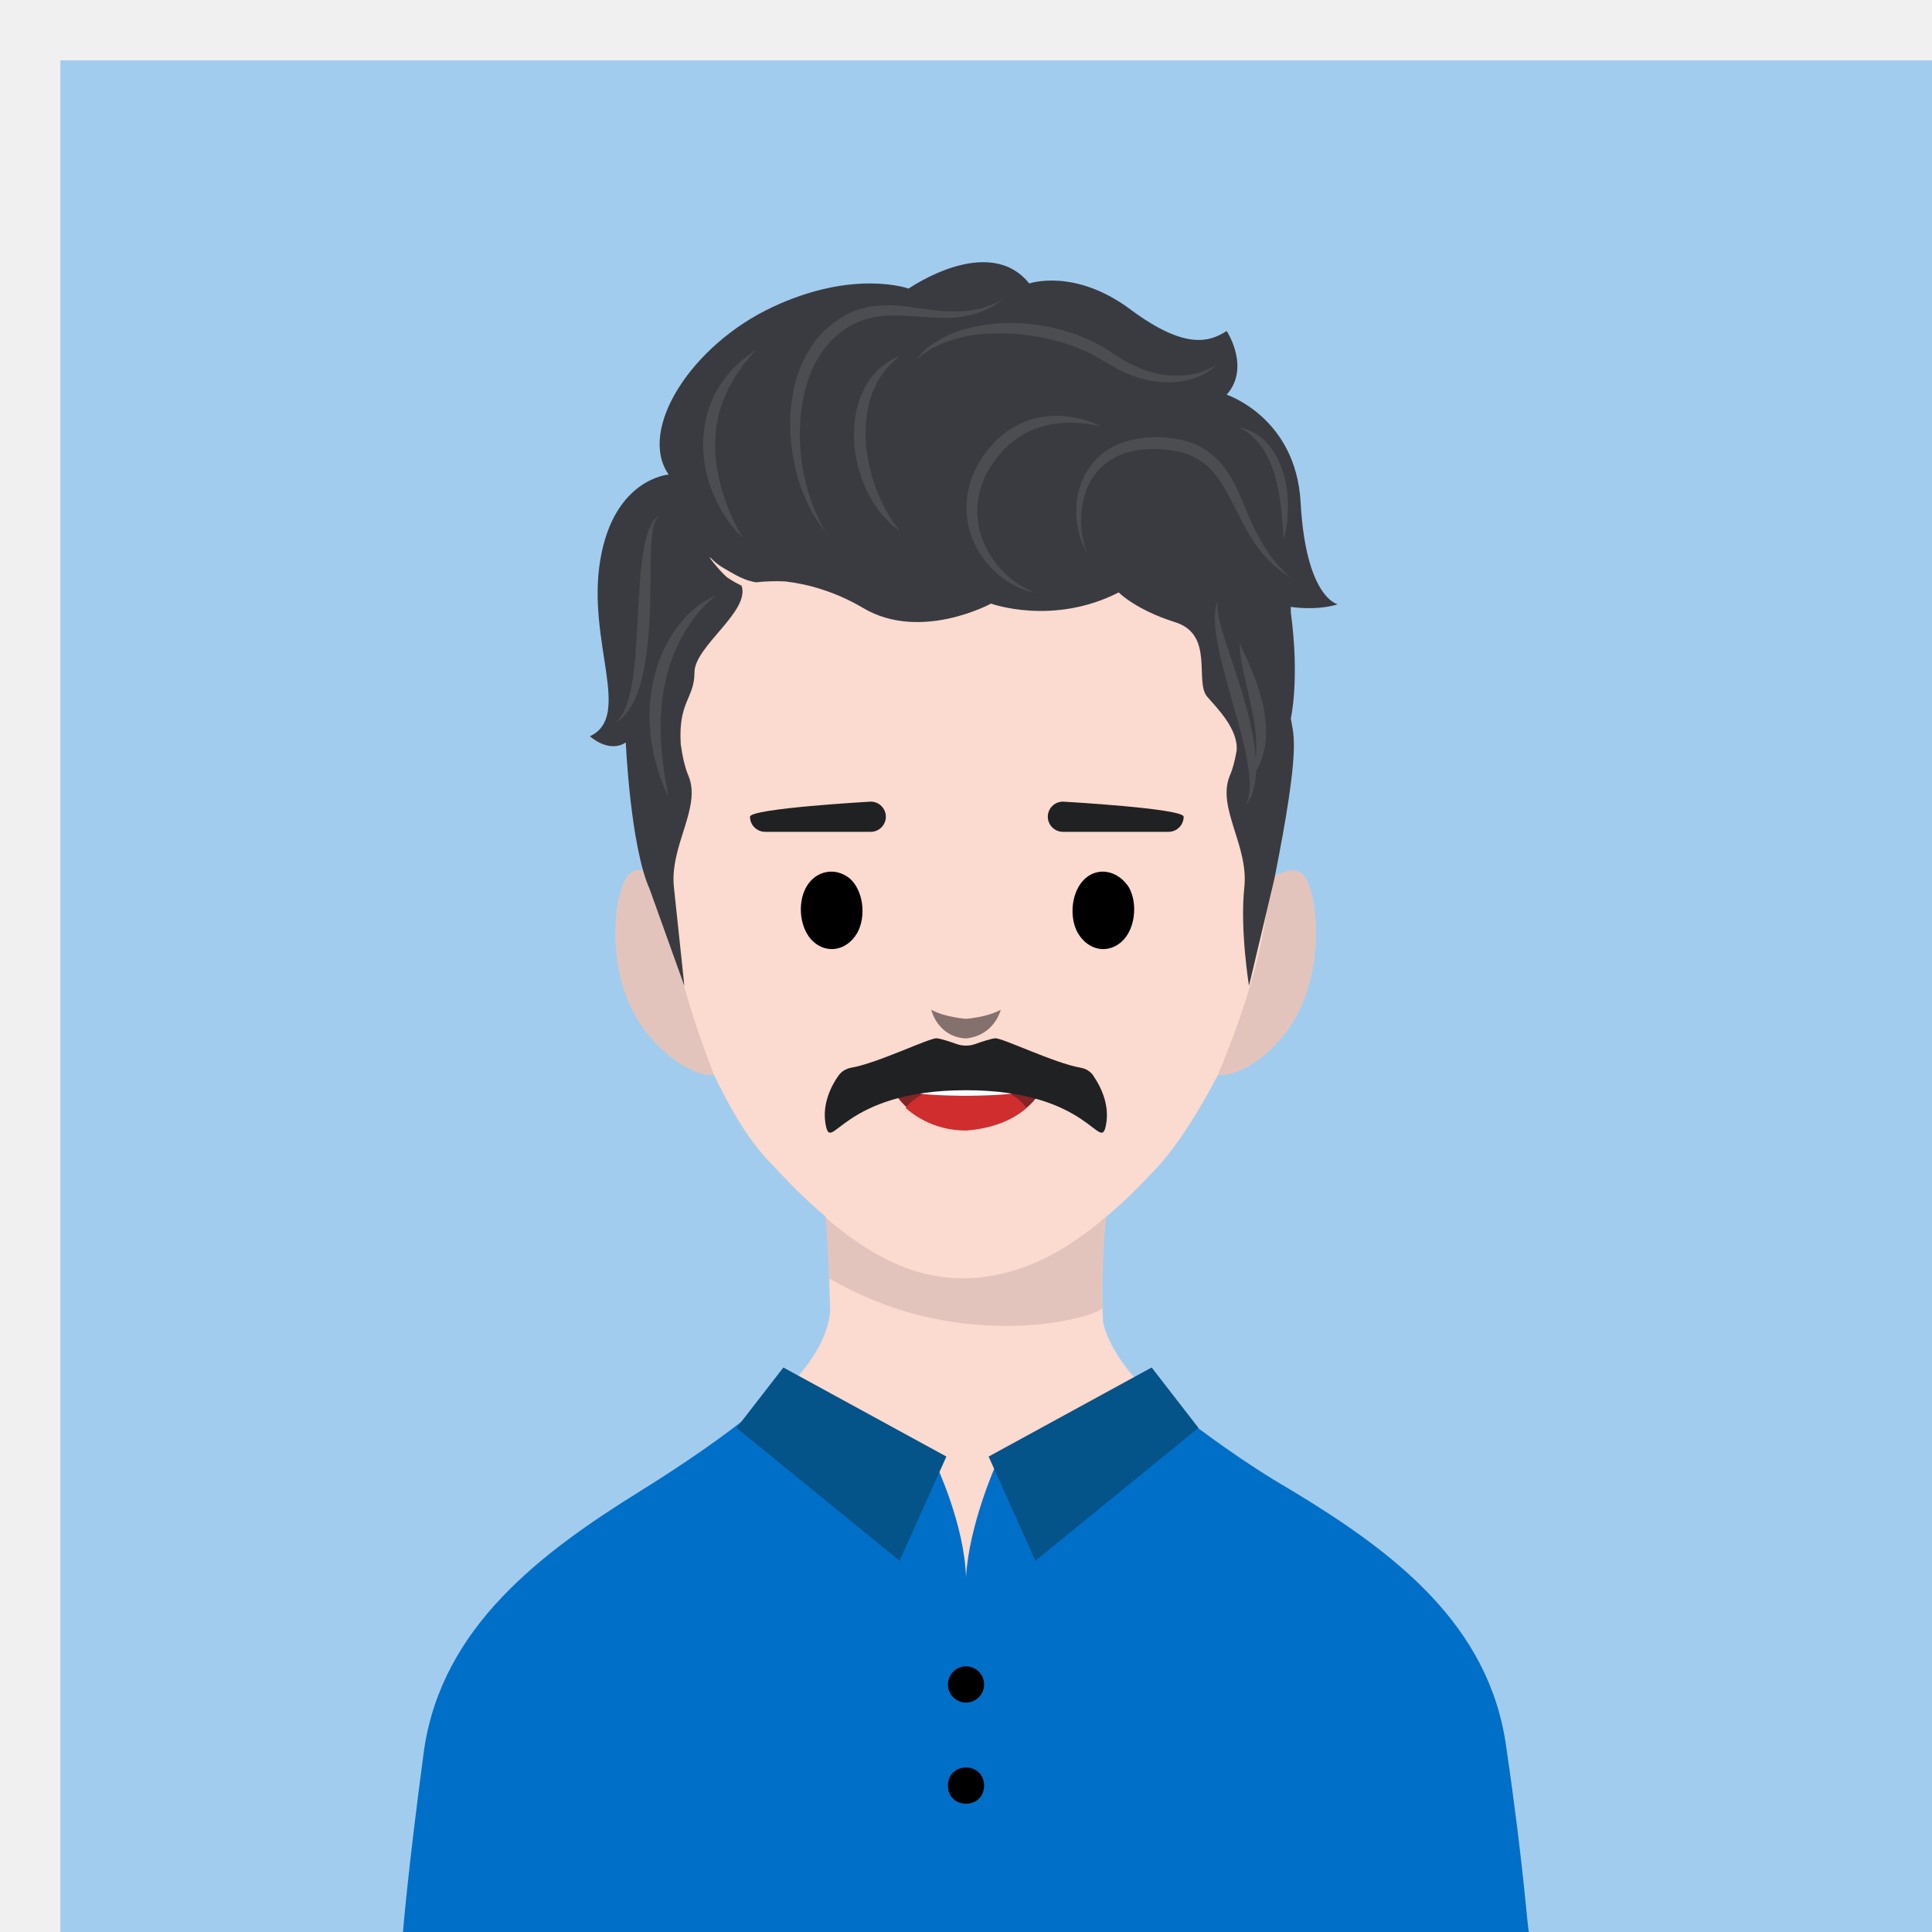
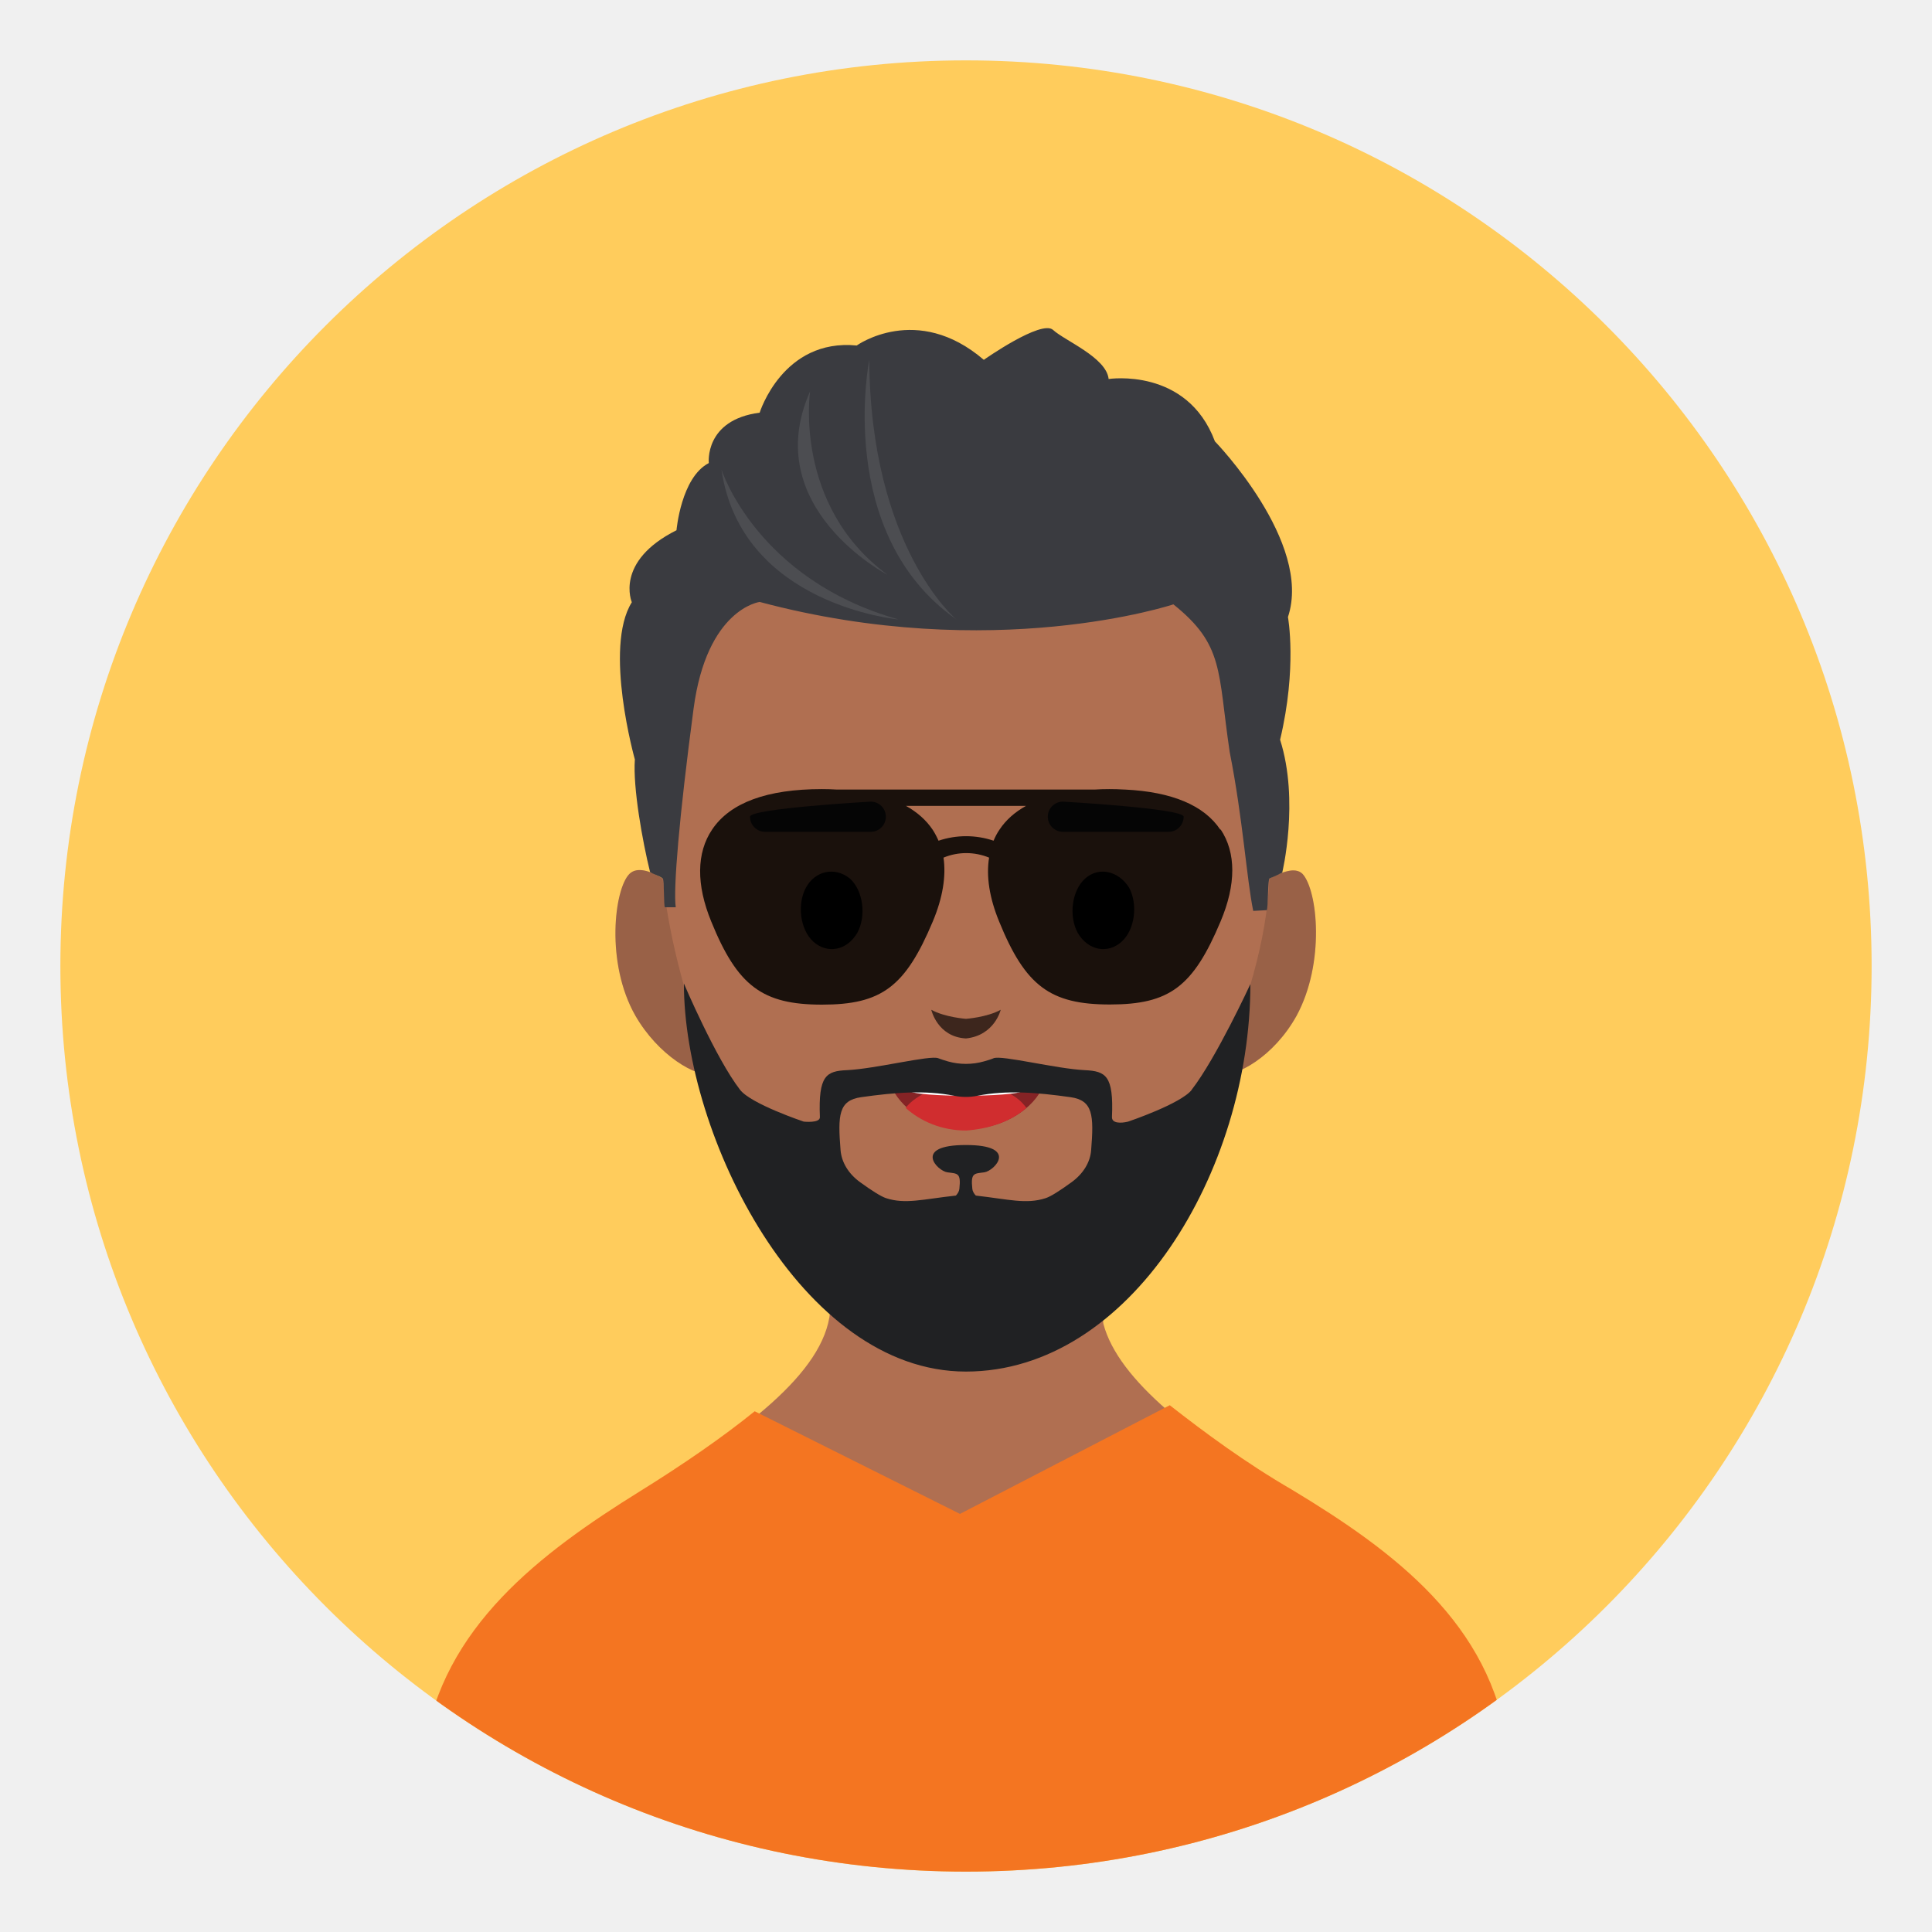
<svg xmlns="http://www.w3.org/2000/svg" viewBox="0 0 128 128">
  <defs />
-   <rect fill="#a2cced" x="4" y="4" width="128" height="128" />
-   <g>
+   <circle fill="#ffcc5c" cx="64" cy="64" r="60" />
+   <mask id="mask-fd0ec3f0-7a62-459c-9cf3-dc930f4e7cd2">
+     <path fill="white" d="M0,0V64H4c0,33.14,26.86,60,60,60s60-26.86,60-60h4V0H0Z" />
+   </mask>
+   <g mask="url(#mask-fd0ec3f0-7a62-459c-9cf3-dc930f4e7cd2)">
    <g>
-       <path fill="#fbdad0" d="M99.6,116.1c-1.1-8.1-7.5-12.9-14.2-17-6.2-3.8-11.3-7.6-12.3-11.4-.1-.7-.1-5,.2-7.1,1.1-.9,2.2-2,3.5-3.4,1.4-1.6,2.7-3.7,3.9-6,1.2,.2,3.7-1.2,5.2-3.9,1.9-3.5,1.4-8.3,.4-9.4-.5-.5-1.4-.1-2.2,.3,.3-3.5,.4-7.2,.1-11.3-1-14.3-11.3-18.2-20.2-18.2s-19,3.9-20.2,18.2c-.3,4.1-.3,7.8,.1,11.3-.8-.5-1.7-.8-2.2-.3-1,1-1.6,5.9,.4,9.4,1.5,2.6,4,4.1,5.2,3.9,1.1,2.3,2.3,4.4,3.9,6,1.2,1.3,2.3,2.4,3.5,3.4,.2,1.9,.3,6.3,.3,6.3-.4,4.1-5.8,8-12.4,12.1s-13,8.9-14.2,17c-1.1,8.1-1.4,12-1.4,12H101c0,.1-.2-3.8-1.4-11.9Z" />
-       <path fill="#84706d" d="M64,67.5s-1.4-.1-2.3-.6c0,0,.4,1.8,2.3,1.9,1.9-.2,2.3-1.9,2.3-1.9-.9,.5-2.3,.6-2.3,.6Z" />
-       <path fill="#84706d" opacity="0.2" d="M43.9,58.2c-.8-.5-1.7-.8-2.2-.3-1,1-1.6,5.9,.4,9.4,1.5,2.6,4,4.1,5.2,3.9-1.69-4.35-2.93-8.68-3.4-13Z" />
-       <path fill="#84706d" opacity="0.2" d="M84.1,58.2c-.16,4.14-1.55,8.52-3.4,13,1.2,.2,3.7-1.2,5.2-3.9,1.9-3.5,1.4-8.3,.4-9.4-.5-.5-1.4-.1-2.2,.3Z" />
-       <path fill="#84706d" opacity="0.2" d="M73.05,86.64c-.03-1.59,.02-4.45,.25-6.05-3.7,3.2-6.9,4.1-9.5,4.1s-5.44-.89-9.09-4.01c0,0,0,0,0,0,.1,1.02,.18,2.68,.23,4.02,9.07,5.28,18.12,2.44,18.11,1.93Z" />
+       <path fill="#b06f51" d="M99.6,116.1c-1.1-8.1-7.5-12.9-14.2-17-6.2-3.8-11.3-7.6-12.3-11.4-.1-.7-.1-5,.2-7.1,1.1-.9,2.2-2,3.5-3.4,1.4-1.6,2.7-3.7,3.9-6,1.2,.2,3.7-1.2,5.2-3.9,1.9-3.5,1.4-8.3,.4-9.4-.5-.5-1.4-.1-2.2,.3,.3-3.5,.4-7.2,.1-11.3-1-14.3-11.3-18.2-20.2-18.2s-19,3.9-20.2,18.2c-.3,4.1-.3,7.8,.1,11.3-.8-.5-1.7-.8-2.2-.3-1,1-1.6,5.9,.4,9.4,1.5,2.6,4,4.1,5.2,3.9,1.1,2.3,2.3,4.4,3.9,6,1.2,1.3,2.3,2.4,3.5,3.4,.2,1.9,.3,6.3,.3,6.3-.4,4.1-5.8,8-12.4,12.1s-13,8.9-14.2,17c-1.1,8.1-1.4,12-1.4,12H101c0,.1-.2-3.8-1.4-11.9Z" />
+       <path fill="#3d261d" d="M64,67.5s-1.4-.1-2.3-.6c0,0,.4,1.8,2.3,1.9,1.9-.2,2.3-1.9,2.3-1.9-.9,.5-2.3,.6-2.3,.6Z" />
+       <path fill="#3d261d" opacity="0.2" d="M43.9,58.2c-.8-.5-1.7-.8-2.2-.3-1,1-1.6,5.9,.4,9.4,1.5,2.6,4,4.1,5.2,3.9-1.69-4.35-2.93-8.68-3.4-13Z" />
+       <path fill="#3d261d" opacity="0.2" d="M84.1,58.2c-.16,4.14-1.55,8.52-3.4,13,1.2,.2,3.7-1.2,5.2-3.9,1.9-3.5,1.4-8.3,.4-9.4-.5-.5-1.4-.1-2.2,.3Z" />
+       <path fill="#3d261d" opacity="0.2" d="M73.05,86.64c-.03-1.59,.02-4.45,.25-6.05-3.7,3.2-6.9,4.1-9.5,4.1s-5.44-.89-9.09-4.01c0,0,0,0,0,0,.1,1.02,.18,2.68,.23,4.02,9.07,5.28,18.12,2.44,18.11,1.93Z" />
    </g>
-     <g>
-       <path fill="#006fc8" d="M99.8,115.8c-1.1-8.2-7.5-13-14.3-17.1-3.1-1.8-5.8-3.8-8.1-5.6-4.6,0-7.7,1.8-9.7,4-.8-.1-1.7-.1-1.7-.1,0,0-1.8,4-2,7.5-.1-3.5-2-7.5-2-7.5,0,0-1,0-1.9,.1-2-1.9-5.1-3.4-10.1-3.6-2.1,1.7-4.7,3.5-7.6,5.3-6.6,4.1-13.1,9-14.3,17.1-1.1,8.2-1.4,12.1-1.4,12.1H101.3c-.1-.1-.3-4-1.5-12.2Z" />
-       <circle cx="64" cy="111.6" r="1.2" />
-       <path d="M64,117.1c-.7,0-1.2,.5-1.2,1.2s.5,1.2,1.2,1.2,1.2-.5,1.2-1.2-.5-1.2-1.2-1.2Z" />
-       <polygon fill="#045389" points="51.9 90.6 48.8 94.6 59.6 103.4 62.7 96.5 51.9 90.6" />
-       <polygon fill="#045389" points="76.3 90.6 79.4 94.6 68.6 103.4 65.5 96.5 76.3 90.6" />
-     </g>
+     <path fill="#f47521" d="M99.9,115.8c-1.1-8.2-7.5-13-14.3-17.1-3.1-1.8-5.8-3.8-8.1-5.6l-13.9,7.2-13.6-6.8c-2.1,1.7-4.7,3.5-7.6,5.3-6.6,4.1-13.1,9-14.3,17.1-1.1,8.2-1.4,12.1-1.4,12.1H101.3c0-.1-.2-4-1.4-12.2Z" />
    <g>
      <path d="M56.3,58.2c0.9,0.8,1.1,2.5,0.5,3.6c-0.7,1.2-2,1.4-2.9,0.6c-0.9-0.8-1.1-2.5-0.5-3.6C54,57.7,55.3,57.4,56.3,58.2z" />
      <path d="M71.9,58.2c-0.9,0.8-1.1,2.5-0.5,3.6c0.7,1.2,2,1.4,2.9,0.6c0.9-0.8,1.1-2.5,0.5-3.6C74.1,57.7,72.8,57.4,71.9,58.2z" />
    </g>
    <g>
      <path fill="#202123" d="M57.69,55.11h-7c-.55,0-1-.45-1-1h0c0-.55,8-1,8-1,.55,0,1,.45,1,1h0c0,.55-.45,1-1,1Z" />
      <path fill="#202123" d="M70.42,55.11h7c.55,0,1-.45,1-1h0c0-.55-8-1-8-1-.55,0-1,.45-1,1h0c0,.55,.45,1,1,1Z" />
    </g>
    <g>
      <path fill="#852325" d="M68.7,71.4h-9.4c-0.2,0-0.3,0.4-0.2,0.7c0.8,1.6,2.7,2.7,5,2.7c2.1,0,4.1-1.1,4.9-2.6C69.1,71.9,69,71.4,68.7,71.4z" />
      <path fill="#D02D2F" d="M68,73.4c-0.7-1-2.2-1.6-4-1.6c-1.7,0-3.3,0.7-4,1.6c1,0.9,2.4,1.5,4,1.5C65.5,74.8,67,74.3,68,73.4z" />
      <path fill="white" d="M68.7,71.4h-9.4c0.3,0.4,0.7,0.9,1.3,1c1,0.2,3.4,0.2,3.4,0.2l0,0l0,0c0,0,2.3,0,3.4-0.2C68,72.3,68.4,71.8,68.7,71.4z" />
    </g>
+     <path opacity="0.85" d="M80.85,54.97c-1.07-1.61-3.2-2.51-6.32-2.66h-.03c-.32-.02-.65-.03-1-.03s-.66,.01-.98,.03h-17.08c-.32-.02-.65-.03-.99-.03-3.63,0-6.08,.9-7.27,2.68-1.04,1.54-1.06,3.65-.06,6.09,1.74,4.28,3.39,5.51,7.34,5.51s5.52-1.18,7.34-5.51c.66-1.57,.89-3,.71-4.23,.96-.4,2.05-.4,3.02,0-.2,1.23,.02,2.66,.66,4.22,1.74,4.28,3.38,5.51,7.34,5.51s5.52-1.18,7.34-5.51c1.03-2.44,1.03-4.55,0-6.09Zm-15.02,.73c-1.18-.4-2.47-.4-3.65,0-.11-.25-.24-.5-.39-.73-.43-.64-1.02-1.16-1.77-1.58h7.96c-.74,.41-1.33,.93-1.75,1.56-.16,.23-.29,.48-.4,.74Z" />
    <g>
-       <path fill="#3a3b40" d="M88.62,40.03s-2.1-.4-2.45-6.74c-.31-5.64-4.9-7.14-4.9-7.14,1.6-1.81,0-4.22,0-4.22-1.1,.7-2.7,1.31-6.39-1.44-3.7-2.75-6.69-1.71-6.69-1.71-2.7-3.36-7.99,.34-7.99,.34,0,0-3.6-1.31-8.99,1.21-5.4,2.51-8.99,8.14-6.91,11.11,0,0-3.63,.26-4.53,5.66-.91,5.4,2.16,10.36-.69,11.68,0,0,1.25,1.15,2.38,.41,0,0,0,0,0,0,0,0,.3,6.88,1.59,9.74l2.29,6.39s-.39-3.74-.69-6.52c-.3-2.79,1.86-5.31,.95-7.43-.2-.46-.38-1.2-.5-2.07-.17-2.85,.91-3.01,.91-4.75s3.71-4.04,3.12-5.75c-.3-.14-.62-.32-.93-.53-.43-.31-1.7-1.91-.94-1.14,.39,.38,.74,.53,1.17,.79,.43,.25,.85,.46,1.23,.56,.16,.05,.3,.08,.43,.1,.6-.07,1.24-.09,1.93-.06,1.47,.17,3.31,.66,5.18,1.77,3.8,2.24,8.46-.3,8.46-.3,0,0,4.08,1.49,8.46-.74,0,0,1.1,1.14,3.73,1.97,2.63,.82,1.27,3.93,2.13,4.94,.62,.72,2.08,2.15,1.95,3.58-.12,.68-.27,1.24-.44,1.62-.91,2.12,1.25,4.65,.95,7.43-.3,2.79,.31,6.52,.31,6.52l1.68-7.08c1.77-8.88,1.27-9.48,1.09-10.62,0,0,.6-2.6,0-7.03,0-.12,0-.25-.01-.37,1.98,.26,3.13-.18,3.13-.18Z" />
-       <path fill="#4c4d51" d="M49.19,35.61s-.16-.15-.42-.43c-.24-.29-.61-.72-.94-1.3-.34-.57-.66-1.29-.91-2.09-.09-.41-.23-.83-.26-1.28-.07-.44-.07-.9-.08-1.35,.05-.45,.07-.91,.18-1.35,.07-.45,.25-.85,.39-1.25,.16-.39,.38-.75,.57-1.08,.23-.31,.44-.61,.66-.86,.23-.24,.45-.45,.64-.64,.2-.18,.4-.31,.54-.43,.31-.23,.49-.35,.49-.35,0,0-.14,.18-.38,.46-.12,.15-.28,.31-.43,.52-.15,.22-.31,.46-.5,.72-.17,.27-.32,.58-.5,.88-.14,.33-.3,.67-.43,1.04-.12,.37-.23,.75-.29,1.15-.1,.39-.1,.81-.14,1.22,0,.41-.01,.83,.05,1.23,.03,.41,.11,.8,.18,1.19,.1,.38,.17,.75,.3,1.1,.1,.35,.23,.67,.34,.97,.24,.59,.47,1.08,.65,1.41,.19,.33,.3,.52,.3,.52Z" />
-       <path fill="#4c4d51" d="M60.66,23.91s.05-.07,.15-.19c.11-.11,.22-.32,.46-.51,.12-.1,.24-.21,.38-.32,.15-.11,.31-.21,.49-.32,.17-.12,.38-.21,.59-.32,.21-.11,.44-.2,.69-.28,.49-.18,1.03-.31,1.62-.41,.58-.1,1.21-.17,1.85-.16,.64,0,1.31,.03,1.98,.15,.34,.05,.67,.11,1.01,.2,.34,.07,.67,.17,1,.27,.66,.21,1.3,.49,1.91,.81,.61,.34,1.13,.72,1.66,1.03,.51,.29,1.05,.55,1.57,.72,.53,.17,1.04,.28,1.53,.3,.97,.06,1.79-.11,2.32-.34,.54-.22,.8-.44,.8-.44,0,0-.06,.06-.17,.17-.12,.1-.3,.26-.56,.41-.51,.3-1.34,.64-2.4,.65-1.05,.03-2.27-.24-3.45-.86-.56-.31-1.12-.66-1.67-.96-.57-.29-1.17-.54-1.79-.73-.31-.1-.62-.2-.94-.27-.31-.08-.63-.15-.95-.2-.63-.11-1.26-.19-1.87-.21-1.22-.05-2.38,.04-3.32,.29-.24,.05-.46,.13-.67,.2-.21,.07-.42,.13-.6,.23-.18,.09-.36,.16-.51,.24-.15,.09-.28,.18-.4,.26-.25,.14-.41,.33-.54,.42-.12,.1-.19,.16-.19,.16Z" />
-       <path fill="#4c4d51" d="M59.63,35.21s-.17-.13-.45-.36c-.14-.11-.3-.27-.47-.46-.18-.19-.39-.41-.56-.67-.09-.13-.19-.27-.29-.41-.08-.15-.17-.31-.26-.47-.19-.32-.33-.68-.48-1.06-.13-.38-.27-.78-.35-1.2-.09-.42-.16-.84-.18-1.28-.04-.43,0-.87,.02-1.3,.05-.43,.12-.85,.25-1.24,.09-.4,.29-.76,.44-1.1,.21-.32,.37-.64,.61-.87,.11-.12,.21-.24,.31-.34,.11-.1,.23-.18,.33-.26,.21-.16,.39-.29,.56-.37,.33-.16,.52-.24,.52-.24,0,0-.16,.14-.43,.37-.15,.1-.29,.27-.45,.46-.17,.17-.32,.41-.48,.66-.18,.23-.28,.55-.44,.85-.1,.33-.24,.65-.3,1.02-.09,.36-.12,.74-.16,1.13-.01,.39-.04,.79,0,1.18,.01,.4,.07,.79,.14,1.18,.07,.39,.16,.76,.26,1.13,.12,.35,.21,.71,.36,1.03,.12,.32,.26,.62,.4,.89,.13,.28,.27,.51,.4,.73,.12,.22,.24,.4,.36,.54,.22,.29,.33,.47,.33,.47Z" />
-       <path fill="#4c4d51" d="M68.65,39.27s-.07-.01-.21-.04c-.14-.03-.35-.07-.6-.17-.5-.18-1.21-.53-1.91-1.17-.69-.64-1.36-1.58-1.69-2.75-.33-1.16-.27-2.54,.25-3.74,.25-.6,.59-1.15,.99-1.64,.38-.47,.87-.93,1.36-1.26,1.01-.69,2.16-.95,3.1-.95,.95-.01,1.71,.2,2.22,.37,.51,.17,.77,.33,.77,.33,0,0-.3-.08-.82-.16-.52-.08-1.27-.13-2.14-.02-.86,.11-1.85,.42-2.7,1.06-.44,.32-.81,.67-1.18,1.14-.35,.44-.67,.93-.89,1.45-.23,.52-.37,1.07-.43,1.63-.06,.56,0,1.11,.1,1.64,.23,1.05,.77,1.96,1.35,2.62,.58,.67,1.21,1.1,1.67,1.33,.46,.25,.76,.34,.76,.34Z" />
-       <path fill="#4c4d51" d="M54.75,35.31s-.06-.08-.18-.24c-.11-.16-.31-.36-.49-.68-.09-.16-.2-.33-.31-.52-.1-.2-.2-.41-.32-.64-.21-.46-.44-1-.6-1.61-.1-.3-.17-.62-.23-.96-.08-.33-.13-.68-.17-1.04-.1-.72-.12-1.49-.08-2.29,.08-.79,.18-1.62,.46-2.43,.25-.81,.66-1.6,1.17-2.3,.5-.7,1.27-1.28,1.95-1.68,.79-.45,1.63-.63,2.44-.68,.81-.06,1.57,.04,2.27,.15,.7,.1,1.36,.2,1.96,.23,.6,.04,1.15,.01,1.64-.04,.24-.05,.47-.09,.67-.13,.21-.05,.39-.13,.56-.18,.34-.1,.58-.25,.76-.33,.18-.08,.27-.13,.27-.13,0,0-.09,.06-.25,.16-.17,.09-.38,.3-.72,.43-.17,.07-.35,.17-.55,.25-.21,.07-.44,.14-.68,.22-.5,.11-1.08,.21-1.71,.19-1.26,.02-2.71-.26-4.17-.12-.72,.07-1.46,.28-2.08,.63-.16,.08-.33,.22-.5,.33l-.25,.17s-.13,.12-.19,.18c-.14,.13-.29,.25-.42,.39l-.37,.45c-.46,.62-.84,1.31-1.08,2.06-.26,.73-.4,1.5-.49,2.24-.06,.75-.1,1.48-.04,2.17,.02,.35,.04,.69,.1,1.01,.04,.33,.09,.64,.16,.94,.12,.6,.28,1.14,.44,1.61,.09,.23,.17,.45,.24,.66,.09,.2,.17,.37,.25,.54,.14,.33,.3,.57,.39,.74,.1,.17,.15,.26,.15,.26Z" />
-       <path fill="#4c4d51" d="M43.69,34.19s-.04,.04-.12,.11c-.07,.08-.14,.2-.21,.38-.14,.35-.18,.91-.22,1.56-.06,1.32-.02,3.1-.11,4.9-.1,1.79-.33,3.61-.85,4.91-.25,.65-.59,1.13-.86,1.42-.28,.29-.51,.37-.49,.38,0,0,.04-.04,.11-.12,.08-.07,.16-.2,.26-.36,.21-.32,.4-.83,.55-1.47,.3-1.27,.4-3.04,.49-4.81,.1-1.77,.18-3.57,.45-4.91,.13-.67,.32-1.22,.53-1.57,.22-.37,.48-.41,.46-.42Z" />
-       <path fill="#4c4d51" d="M47.42,39.48s-.19,.14-.49,.41c-.15,.13-.32,.3-.5,.51-.19,.2-.37,.46-.58,.72-.19,.28-.4,.58-.58,.92-.2,.33-.36,.7-.54,1.08-.16,.39-.31,.79-.43,1.21-.15,.41-.21,.86-.31,1.29-.06,.44-.16,.88-.17,1.32-.02,.22-.03,.44-.05,.65,0,.22,0,.43,0,.64,0,.42,.01,.83,.05,1.22,.02,.39,.05,.76,.11,1.1,.05,.34,.07,.66,.12,.93,.05,.28,.1,.52,.13,.71,.07,.4,.1,.63,.1,.63,0,0-.1-.21-.25-.59-.15-.38-.39-.92-.55-1.6-.05-.17-.1-.35-.15-.53-.03-.19-.07-.38-.1-.58-.08-.4-.15-.82-.16-1.27-.04-.44-.05-.9-.02-1.37,0-.47,.1-.94,.15-1.42,.12-.46,.2-.94,.36-1.38,.13-.45,.34-.87,.53-1.28,.21-.39,.42-.77,.67-1.1,.23-.34,.49-.62,.73-.89,.5-.51,.98-.85,1.34-1.06,.17-.12,.32-.16,.42-.21,.1-.04,.15-.07,.15-.07Z" />
-       <path fill="#4c4d51" d="M71.97,36.56s-.04-.08-.12-.24c-.07-.16-.19-.39-.28-.71-.19-.63-.39-1.59-.18-2.74,.11-.57,.32-1.19,.69-1.76,.37-.57,.9-1.11,1.56-1.46,.66-.37,1.41-.56,2.18-.65,.76-.07,1.55-.03,2.31,.11,.79,.15,1.54,.49,2.16,1,.62,.51,1.07,1.15,1.41,1.79,.35,.63,.61,1.26,.85,1.86,.25,.59,.48,1.14,.74,1.62,.5,.97,1.04,1.72,1.49,2.18,.45,.46,.74,.7,.74,.7,0,0-.08-.05-.23-.14-.15-.09-.37-.23-.62-.44-.51-.41-1.2-1.09-1.78-2.07-.6-.96-1.14-2.18-1.81-3.35-.34-.58-.76-1.12-1.28-1.54-.52-.42-1.16-.68-1.82-.82-.7-.14-1.4-.18-2.1-.13-.68,.05-1.35,.2-1.92,.49-.57,.29-1.06,.69-1.42,1.17-.36,.48-.59,1.02-.72,1.53-.27,1.04-.22,1.98-.1,2.61,.06,.32,.12,.56,.18,.73,.06,.17,.09,.25,.09,.25Z" />
-       <path fill="#4c4d51" d="M82.12,28.35s.14,0,.37,.07c.23,.07,.56,.2,.9,.44,.17,.12,.35,.27,.51,.45,.16,.18,.33,.37,.47,.6,.29,.44,.52,.96,.67,1.49,.09,.27,.13,.54,.18,.81,.06,.27,.07,.53,.09,.79,.05,.51,0,.99-.02,1.4,0,.2-.05,.39-.08,.55-.03,.16-.05,.3-.07,.42-.04,.23-.08,.36-.08,.36,0,0-.02-.14-.04-.37,0-.12-.02-.26-.03-.42-.02-.16-.02-.35-.04-.54-.05-.4-.07-.86-.16-1.34-.03-.24-.07-.49-.13-.74-.05-.25-.1-.5-.18-.75-.13-.5-.33-.97-.54-1.39-.23-.41-.48-.78-.75-1.05-.53-.56-1.04-.77-1.04-.77Z" />
-       <path fill="#4c4d51" d="M80.67,39.85s0,.05,0,.16c0,.1-.03,.26,0,.44,.04,.19,.04,.39,.12,.65,.07,.25,.14,.53,.23,.84,.37,1.22,.96,2.84,1.44,4.51,.23,.84,.45,1.68,.58,2.5,.09,.4,.11,.81,.15,1.18,.03,.38,.03,.74,.03,1.07-.04,.34-.05,.64-.12,.91-.08,.26-.13,.49-.21,.67-.19,.34-.31,.52-.31,.52,0,0,.06-.22,.16-.57,.04-.18,.04-.41,.06-.66,.01-.25-.04-.55-.04-.86-.05-.31-.1-.65-.16-1.01-.08-.36-.15-.73-.25-1.12-.19-.77-.42-1.6-.66-2.42-.46-1.65-.94-3.33-1.12-4.63-.06-.32-.07-.63-.08-.9-.03-.26,.02-.52,.02-.71,0-.2,.09-.33,.11-.43,.03-.1,.05-.15,.05-.15Z" />
-       <path fill="#4c4d51" d="M82.12,42.56s.23,.52,.58,1.3c.34,.78,.77,1.84,1.01,2.99,.11,.57,.18,1.16,.17,1.72,0,.55-.09,1.08-.22,1.5-.05,.22-.15,.4-.21,.56-.06,.17-.15,.3-.22,.41-.14,.21-.22,.33-.22,.33,0,0,.03-.14,.08-.39,.03-.12,.06-.27,.07-.44,.02-.17,.06-.35,.06-.56,.02-.41,.02-.88-.03-1.39,0-.25-.07-.51-.1-.78-.05-.27-.09-.53-.15-.8-.21-1.08-.51-2.16-.66-3.01-.08-.42-.12-.79-.14-1.04,0-.25,0-.4,0-.4Z" />
+       <path fill="#3a3b40" d="M42.06,50.33c-.13,1.85,.5,5.39,1.01,7.45,.36,.21,.48,.18,.84,.42,.1,.09,.06,1.82,.14,1.91h.72c-.17-1.2,.22-5.93,1.18-13.15,.88-6.64,4.38-7.08,4.38-7.08,15.47,4.13,27.41,.16,27.41,.16,3.37,2.7,2.93,4.4,3.73,9.78,.88,4.45,1.12,8.4,1.56,10.53l.9-.05c.09-.2,.06-2.07,.18-2.1,.65-.27,.54-.25,.84-.38,0,0,1.15-4.76-.14-8.81,1.14-4.79,.52-8.13,.52-8.13,1.65-4.95-4.84-11.64-4.84-11.64-1.84-4.93-7.04-4.13-7.04-4.13-.15-1.43-2.91-2.54-3.68-3.25-.77-.71-4.59,1.98-4.59,1.98-4.44-3.81-8.42-.95-8.42-.95-4.9-.48-6.43,4.45-6.43,4.45-3.68,.48-3.37,3.34-3.37,3.34-1.84,.95-2.14,4.45-2.14,4.45-4.13,2.07-2.96,4.77-2.96,4.77-1.89,3.02,.21,10.45,.21,10.45Z" />
+       <path fill="#4c4d51" d="M57.59,23.84s-2.3,11.51,5.76,17.19c0,0-5.68-4.75-5.76-17.19Z" />
+       <path fill="#4c4d51" d="M59.53,41.04s-10.43-.94-11.73-9.93c0,0,2.3,7.27,11.73,9.93Z" />
+       <path fill="#4c4d51" d="M53.67,25.93s-1.12,7.55,5.14,12.16c0,0-8.56-4.46-5.14-12.16Z" />
    </g>
-     <path fill="#202123" d="M72.45,71.28c-.2-.29-.5-.48-.85-.54-1.75-.3-5.2-1.99-5.67-1.95-.29,.03-.87,.22-1.32,.38-.4,.14-.83,.14-1.23,0-.45-.16-1.02-.35-1.32-.38-.47-.04-3.92,1.65-5.67,1.95-.34,.06-.65,.25-.85,.54-.45,.64-1.09,1.85-.84,3.22,.38,2.03,.99-2.27,9.29-2.27s8.91,4.3,9.29,2.27c.25-1.36-.39-2.57-.84-3.22Z" />
+     <path fill="#202123" d="M78.96,72.2c-.72,.93-4.22,2.11-4.22,2.11-.48,.12-1.08,.12-1.07-.3,.12-2.76-.41-3.04-1.8-3.11-1.9-.09-5.51-1.01-6.04-.79-.16,.07-.39,.14-.64,.21-.77,.22-1.62,.22-2.39,0-.25-.07-.48-.15-.64-.21-.53-.22-4.15,.7-6.04,.79-1.38,.06-1.91,.35-1.8,3.11,.02,.42-1.07,.3-1.07,.3,0,0-3.5-1.17-4.22-2.11-1.61-2.08-3.72-7.04-3.72-7.04,0,10.09,7.77,25.71,18.68,25.71s18.85-13.31,18.85-25.67c0,0-2.27,4.92-3.89,7Zm-6.67,4.01c-.06,.79-.52,1.55-1.29,2.11-.77,.56-1.38,.95-1.72,1.06-1.29,.42-2.43,.08-4.63-.17-.12-.13-.21-.27-.23-.44-.12-1.08,.12-1.01,.79-1.1,.67-.09,2.33-1.81-1.22-1.81s-1.9,1.72-1.22,1.81c.67,.09,.91,.02,.79,1.1-.02,.17-.11,.31-.23,.44-2.2,.24-3.34,.59-4.63,.17-.33-.11-.95-.5-1.72-1.06-.77-.56-1.22-1.31-1.29-2.11-.19-2.34-.13-3.31,1.37-3.52,2.2-.31,4.22-.48,6.17-.09,.5,.1,1.02,.1,1.52,0,1.95-.39,3.97-.22,6.17,.09,1.49,.21,1.56,1.18,1.37,3.52Z" />
  </g>
</svg>
